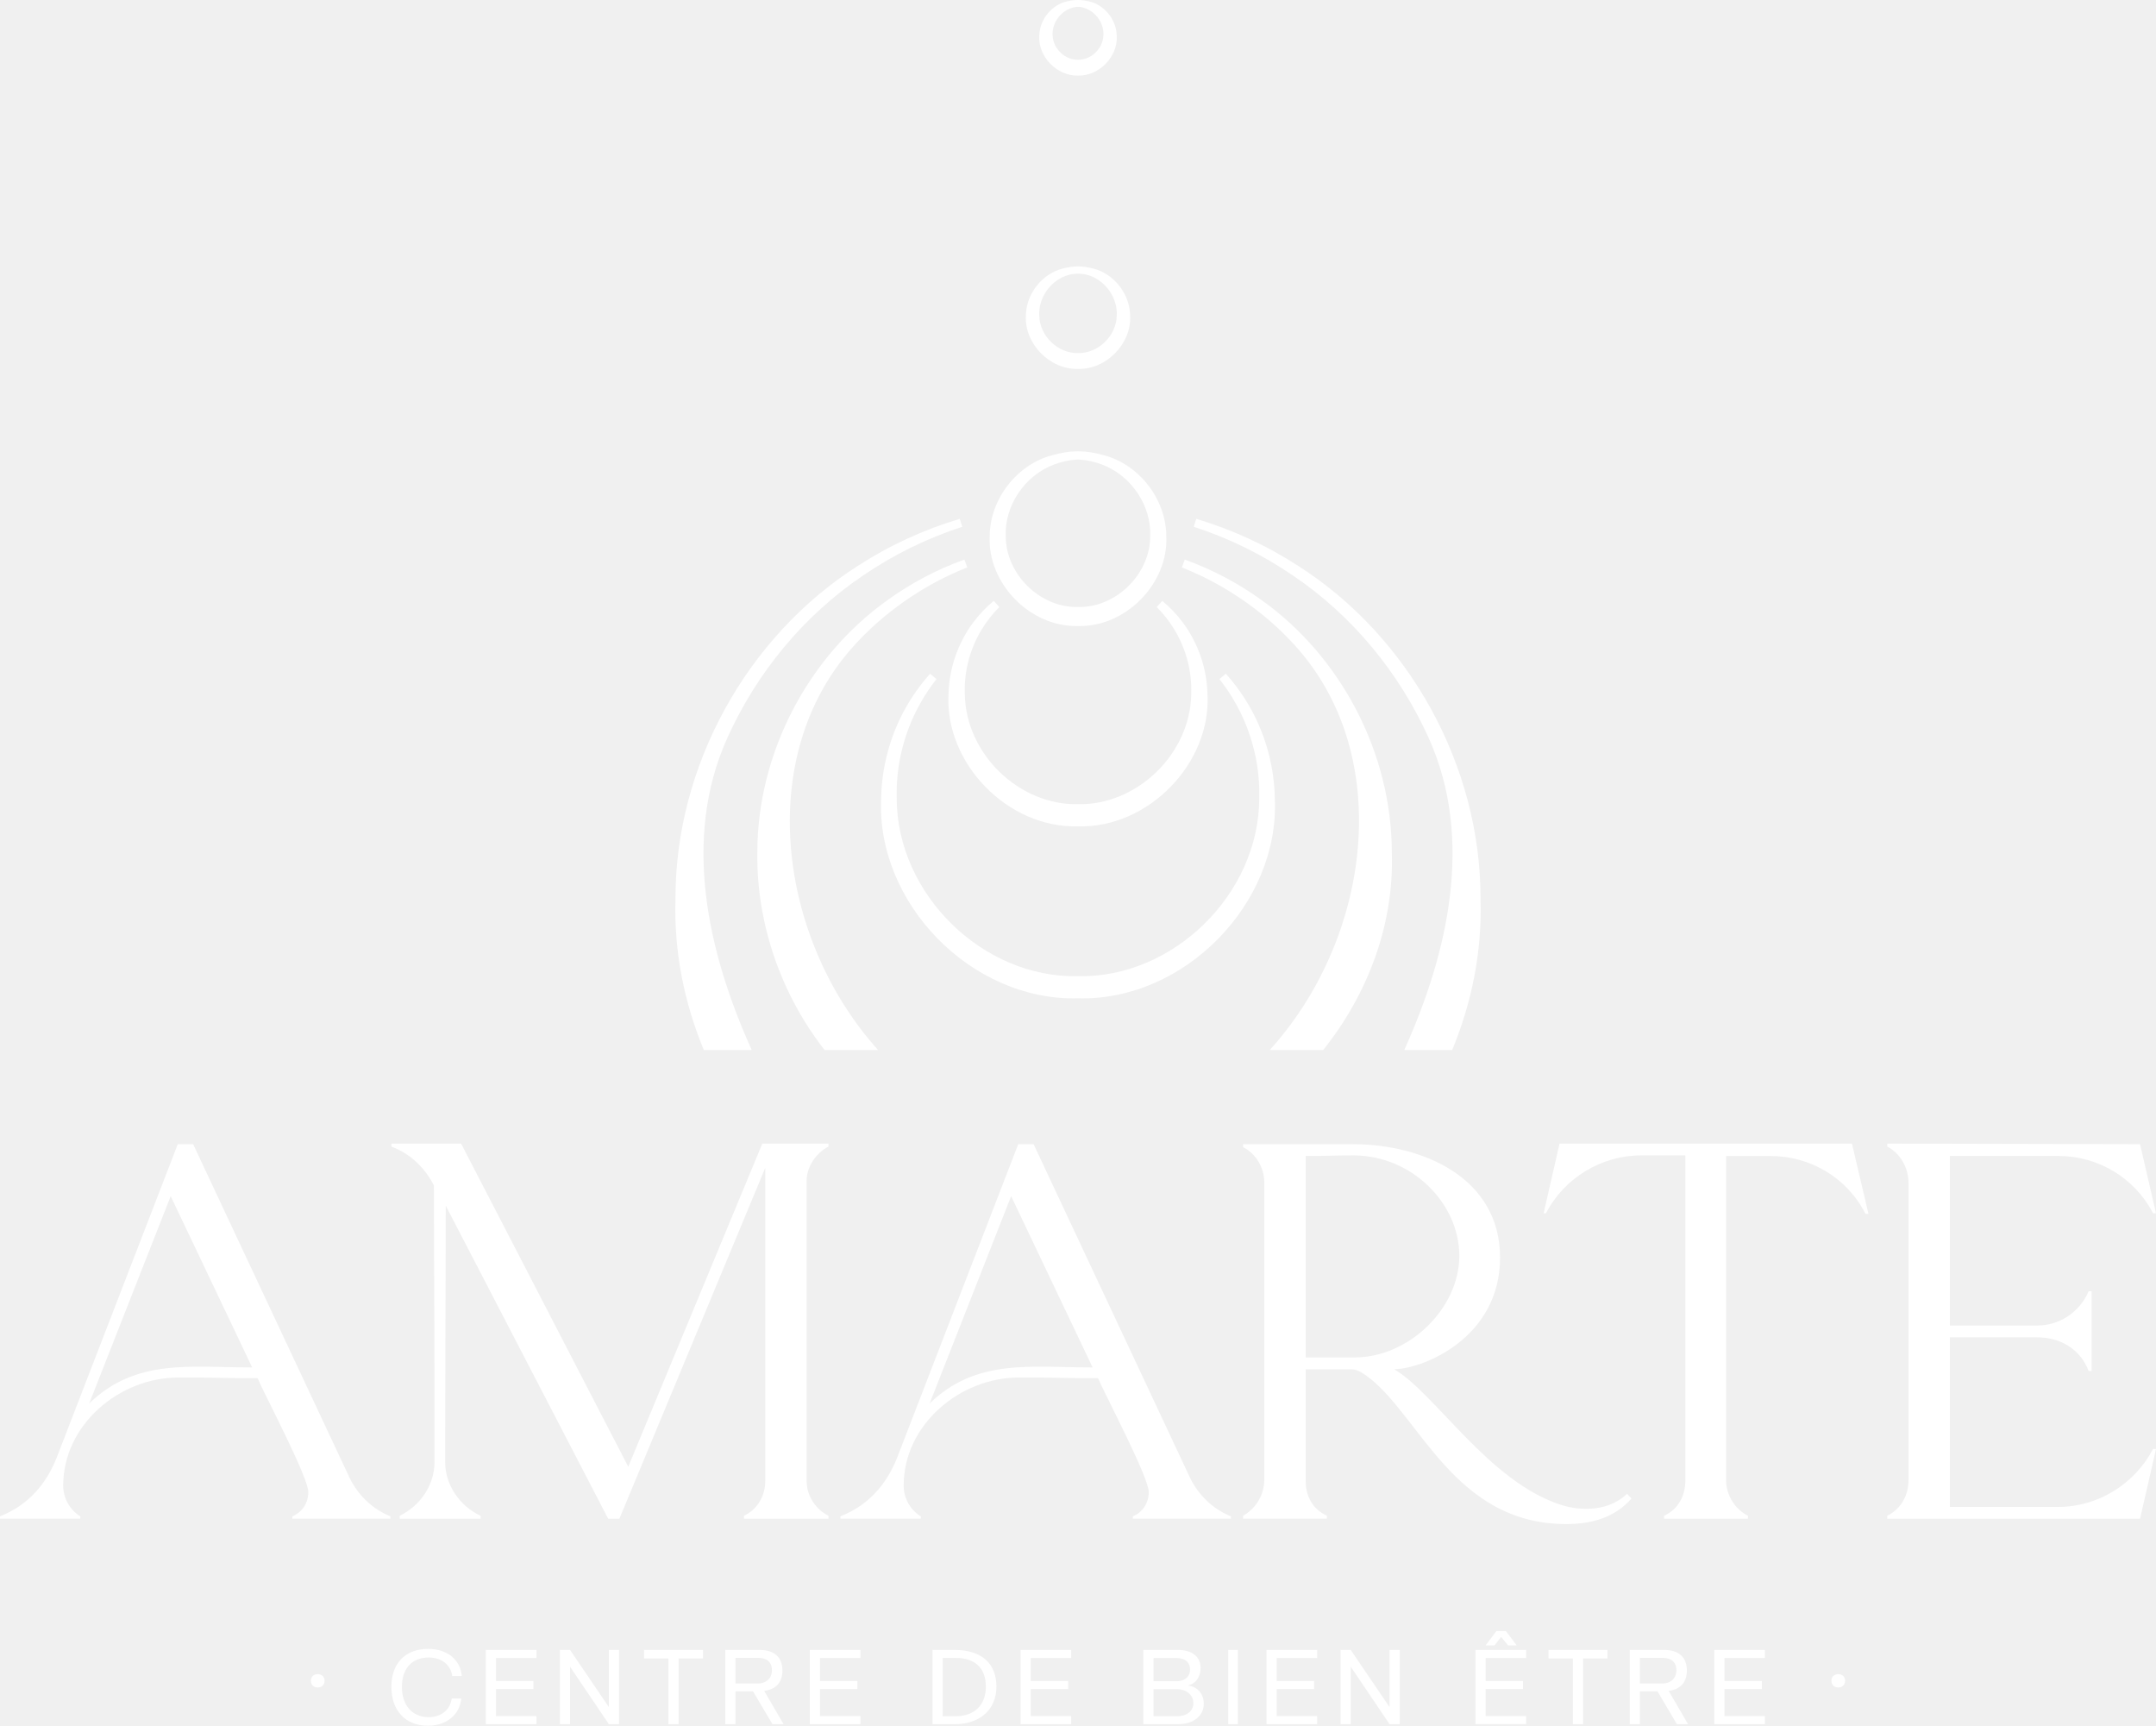
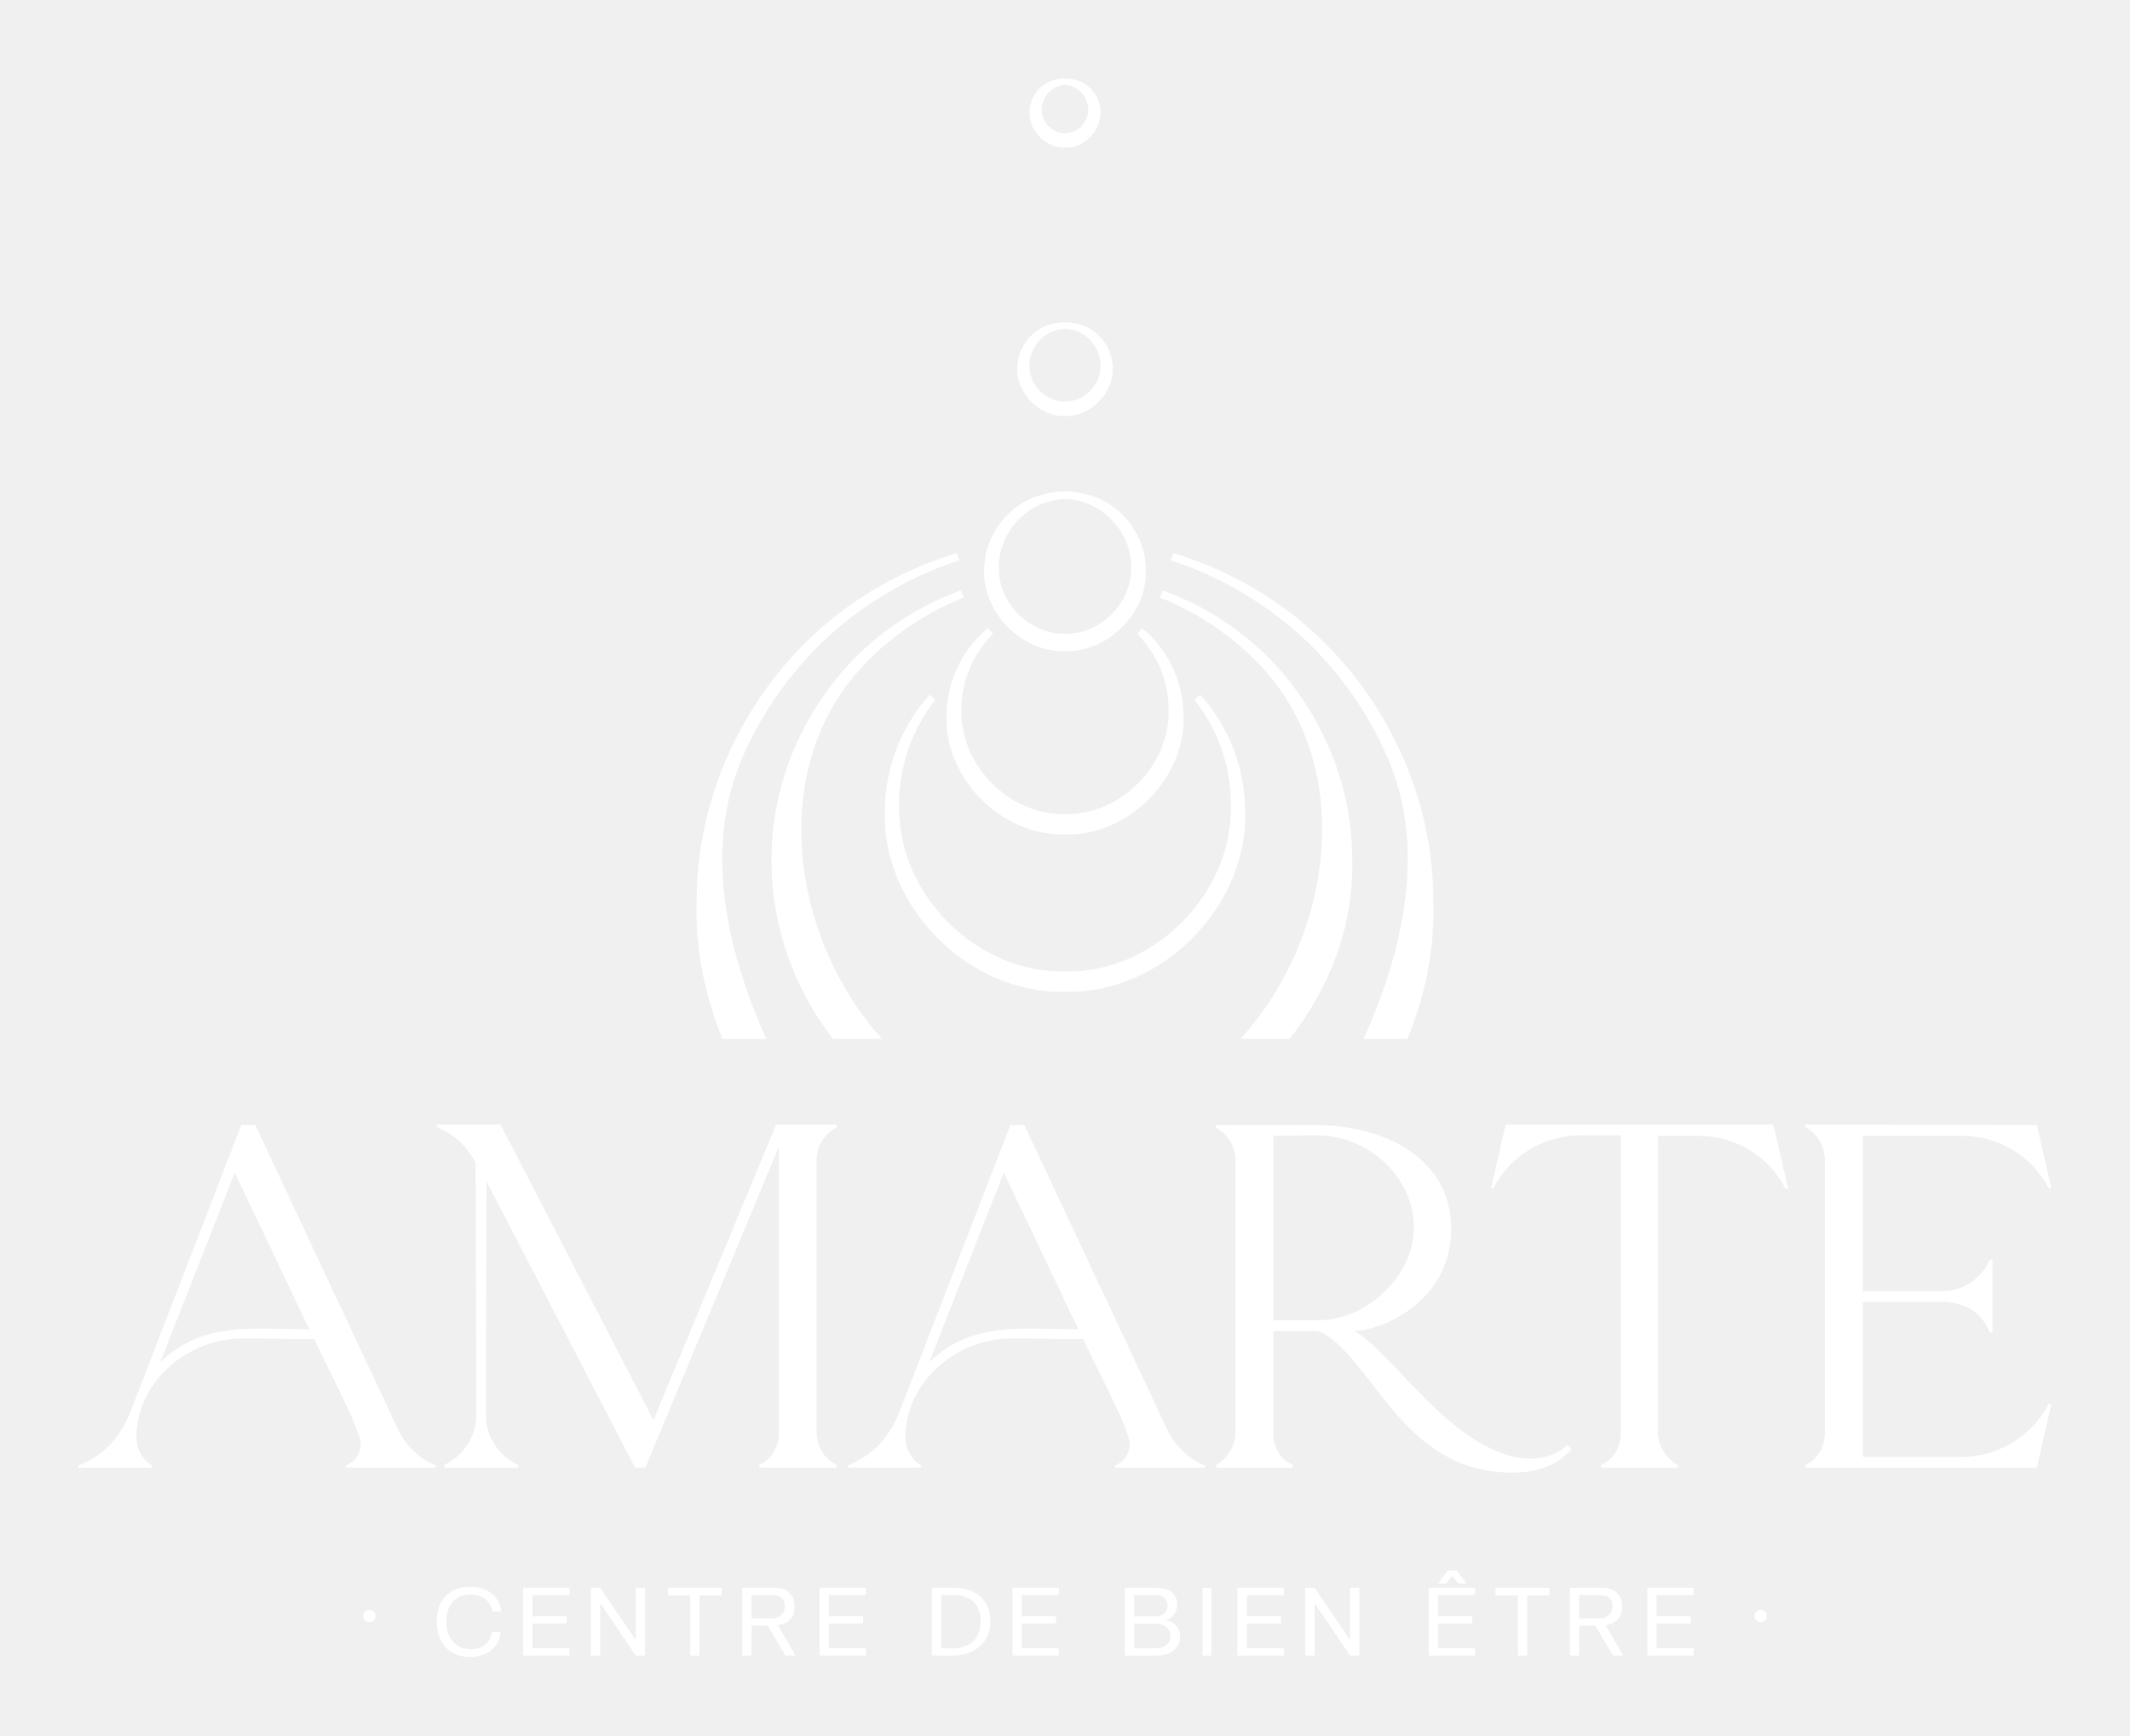
- <svg xmlns="http://www.w3.org/2000/svg" id="_Шар_1" data-name="Шар 1" viewBox="0 0 1004.4 803.8">
+ <svg xmlns="http://www.w3.org/2000/svg" id="_Шар_1" data-name="Шар 1" viewBox="-40 -40 1084.4 883.8">
  <defs>
    <style>
      .cls-1 {
        fill: #fff;
      }
    </style>
  </defs>
  <path class="cls-1" d="M448.27,245.36c-16.34,5.31-31.88,12.95-46.02,22.58-28.05,18.86-50.08,45.84-63.71,76.45-20.55,46.14-9.12,98.62,11.65,144.66h-22.31c-9.17-22.12-13.98-46.01-13.2-70.43-.13-61.8,33.19-121.97,84.75-154.92,14.76-9.58,30.88-17.03,47.7-22.03.38,1.23.77,2.47,1.15,3.7ZM450.62,264.28c-12.22,4.83-23.73,11.37-34.11,19.33-6.76,5.13-13.01,10.88-18.68,17.14-46.75,51.59-35.33,136.53,11.22,188.3h-24.92c-20.4-26.08-31.78-59.12-31.32-92.13.05-46.07,23.57-91.01,60.66-117.41,10.99-7.93,23.08-14.31,35.79-18.87.46,1.21.91,2.42,1.37,3.63ZM551.95,260.65c12.71,4.56,24.8,10.93,35.79,18.87,37.08,26.4,60.6,71.34,60.65,117.41,1.15,33.7-11.22,66.16-31.96,92.13h-24.91c46.95-51.67,58.65-136.91,11.65-188.53-5.61-6.17-11.79-11.84-18.47-16.91-10.38-7.96-21.89-14.5-34.12-19.33.46-1.21.91-2.42,1.37-3.63ZM557.28,241.66c16.82,5,32.93,12.45,47.69,22.03,51.55,32.95,84.87,93.13,84.75,154.92.78,24.42-4.03,48.31-13.2,70.43h-22.31c20.77-46.04,32.2-98.52,11.65-144.66-13.64-30.61-35.66-57.59-63.71-76.45-14.14-9.64-29.68-17.28-46.02-22.58.39-1.23.77-2.47,1.15-3.7ZM571.06,313.8c4.55,5.07,8.54,10.68,11.84,16.7,6.89,12.52,10.7,26.82,10.99,41.26,2.35,48.86-41.92,94.51-91.7,93.24-49.77,1.26-94.05-44.38-91.7-93.24.29-14.44,4.1-28.74,10.99-41.26,3.3-6.02,7.29-11.63,11.84-16.7.99.83,1.98,1.66,2.96,2.5-4.04,5.12-7.49,10.68-10.26,16.53-5.8,12.18-8.61,25.62-8.28,38.94.07,44.96,40.4,83.93,84.45,82.9,44.05,1.02,84.37-37.94,84.45-82.9.33-13.32-2.49-26.76-8.29-38.94-2.78-5.85-6.23-11.4-10.26-16.53.99-.84,1.98-1.67,2.96-2.5ZM541.46,279.87c3.62,2.99,6.89,6.44,9.7,10.25,6.98,9.41,11.05,21.13,11.36,33.08,1.82,32.15-27.36,62.55-60.32,61.7-32.96.84-62.14-29.55-60.32-61.7.32-11.95,4.38-23.67,11.36-33.08,2.82-3.81,6.09-7.26,9.71-10.25.87.96,1.74,1.91,2.6,2.87-3.1,3.1-5.81,6.55-8.08,10.24-5.62,9.12-8.38,19.76-8,30.22.36,28.07,25.48,51.98,52.74,51.36,27.26.62,52.38-23.29,52.74-51.36.37-10.46-2.39-21.09-8-30.22-2.26-3.69-4.98-7.14-8.08-10.24.87-.96,1.73-1.91,2.6-2.87ZM502.2,210.21c4.35,0,8.24.77,12.24,1.89,16.15,4.3,28.79,20.26,28.9,37.66,1.05,21.92-18.81,42.39-41.14,41.83-22.33.56-42.19-19.91-41.14-41.83.12-17.41,12.76-33.36,28.91-37.66,3.99-1.13,7.88-1.89,12.24-1.89ZM502.2,214.02c-3.75.18-7.43.94-10.89,2.24-13.97,5.09-23.36,19.32-22.78,33.5.09,17.92,16.15,33.37,33.66,32.97,17.51.41,33.58-15.05,33.66-32.97.58-14.18-8.81-28.41-22.77-33.5-3.45-1.3-7.13-2.06-10.89-2.24ZM502.2,124.08c2.44,0,4.77.4,7.11,1.01,9.43,2.33,17.03,11.6,17.18,21.88.75,12.95-11,25.21-24.29,24.87-13.29.34-25.04-11.92-24.29-24.87.16-10.28,7.75-19.55,17.18-21.88,2.34-.61,4.67-1.01,7.11-1.01ZM502.2,127.47c-1.86,0-4.1.34-5.98,1.1-7.62,2.99-12.5,10.81-12.08,18.41.2,9.61,8.79,17.69,18.06,17.48,9.27.21,17.86-7.87,18.06-17.48.42-7.6-4.46-15.43-12.08-18.41-1.89-.76-4.12-1.1-5.98-1.1ZM502.2,0c1.84.02,3.46.24,5.18.65,6.92,1.54,12.67,8.29,12.87,15.93.67,9.62-8.09,18.88-18.04,18.62-9.96.26-18.71-9-18.05-18.62.2-7.65,5.95-14.39,12.87-15.93,1.71-.41,3.34-.65,5.18-.65ZM502.2,3.17c-1.32,0-2.79.4-4.05.95-5.1,2.21-8.14,7.51-7.76,12.47.28,6.28,5.87,11.37,11.81,11.24,5.94.13,11.53-4.96,11.81-11.24.38-4.96-2.66-10.26-7.76-12.47-1.26-.55-2.56-.95-4.05-.95Z" />
  <path class="cls-1" d="M853.19,782.87c0-2.12,1.53-3.11,3.21-3.11s3.16,1.09,3.16,3.11-1.53,3.11-3.16,3.11-3.21-.99-3.21-3.11Z" />
  <path class="cls-1" d="M798.62,803.06v-34.56h23.6v3.75h-18.86v10.71h17.43v3.75h-17.43v12.59h18.86v3.75h-23.6Z" />
  <path class="cls-1" d="M763.98,772.16v11.95h10.66c2.87,0,6.32-1.73,6.32-6.17,0-3.85-2.42-5.77-6.56-5.77h-10.42ZM763.98,803.06h-4.74v-34.56h16c6.81,0,10.61,3.36,10.61,9.58,0,5.53-3.01,8.79-8.49,9.48l9.03,15.5h-5.18l-9.03-15.25h-8.2v15.25Z" />
  <path class="cls-1" d="M732.75,803.06v-30.61h-11.35v-3.95h27.45v3.95h-11.36v30.61h-4.74Z" />
  <path class="cls-1" d="M687.35,803.06v-34.56h23.6v3.75h-18.86v10.71h17.43v3.75h-17.43v12.59h18.86v3.75h-23.6ZM706.6,766.38h-4.05l-3.21-3.95-3.11,3.95h-4.15l5.03-6.67h4.44l5.04,6.67Z" />
  <path class="cls-1" d="M624.52,803.06v-34.56h4.74l18.07,26.61v-26.61h4.74v34.56h-4.74l-18.07-26.76v26.76h-4.74Z" />
  <path class="cls-1" d="M590.02,803.06v-34.56h23.6v3.75h-18.86v10.71h17.43v3.75h-17.43v12.59h18.86v3.75h-23.6Z" />
  <path class="cls-1" d="M572.2,803.06v-34.56h4.49v34.56h-4.49Z" />
  <path class="cls-1" d="M537.38,786.77v12.59h11.01c4.79,0,7.55-2.62,7.55-6.12,0-3.9-3.46-6.47-7.5-6.47h-11.06ZM537.38,772.26v10.81h10.96c2.71,0,6.07-1.48,6.07-5.48,0-3.35-2.37-5.33-6.32-5.33h-10.71ZM548.83,803.06h-16.19v-34.56h16.05c6.61,0,10.61,3.06,10.61,8.39,0,4.79-2.96,7.65-5.77,8.05v.15c3.41.35,7.26,3.01,7.26,8.49s-4.59,9.48-11.95,9.48Z" />
  <path class="cls-1" d="M475.45,803.06v-34.56h23.6v3.75h-18.86v10.71h17.43v3.75h-17.43v12.59h18.86v3.75h-23.6Z" />
  <path class="cls-1" d="M444.9,803.06h-10.47v-34.56h10.37c12.54,0,19.4,6.42,19.4,17.08s-7.7,17.48-19.3,17.48ZM439.18,772.21v27.15h6.07c8.54,0,14.02-5.03,14.02-13.77s-5.14-13.38-14.02-13.38h-6.07Z" />
  <path class="cls-1" d="M377.25,803.06v-34.56h23.6v3.75h-18.86v10.71h17.43v3.75h-17.43v12.59h18.86v3.75h-23.6Z" />
  <path class="cls-1" d="M342.62,772.16v11.95h10.66c2.86,0,6.32-1.73,6.32-6.17,0-3.85-2.42-5.77-6.57-5.77h-10.42ZM342.62,803.06h-4.74v-34.56h16c6.81,0,10.61,3.36,10.61,9.58,0,5.53-3.01,8.79-8.49,9.48l9.04,15.5h-5.18l-9.04-15.25h-8.19v15.25Z" />
  <path class="cls-1" d="M311.38,803.06v-30.61h-11.35v-3.95h27.45v3.95h-11.35v30.61h-4.74Z" />
  <path class="cls-1" d="M260.83,803.06v-34.56h4.74l18.07,26.61v-26.61h4.74v34.56h-4.74l-18.07-26.76v26.76h-4.74Z" />
  <path class="cls-1" d="M226.32,803.06v-34.56h23.6v3.75h-18.86v10.71h17.43v3.75h-17.43v12.59h18.86v3.75h-23.6Z" />
  <path class="cls-1" d="M199.37,803.8c-10.66,0-17.03-7.21-17.03-18.12s6.42-17.67,17.13-17.67c8.93,0,15.06,5.13,15.65,12.64h-4.44c-.74-5.38-5.08-8.64-11.01-8.64-7.9,0-12.44,5.33-12.44,13.72s4.69,14.07,12.49,14.07c5.63,0,9.97-3.21,10.71-8.69h4.44c-.59,7.26-6.66,12.69-15.5,12.69Z" />
  <path class="cls-1" d="M144.84,782.87c0-2.12,1.53-3.11,3.21-3.11s3.16,1.09,3.16,3.11-1.53,3.11-3.16,3.11-3.21-.99-3.21-3.11Z" />
  <path class="cls-1" d="M879.2,532.65l117.77.27,7.43,32.19h-1.38c-8.53-16.51-25.59-26.69-44.02-26.69h-50.63v78.97h40.72c10.46,0,19.81-6.33,23.94-15.96h1.38v37.15h-1.38c-3.85-10.18-13.21-15.68-23.94-15.68h-40.72v78.97h50.63c18.44,0,35.5-10.73,44.02-26.96h1.38l-7.43,32.47h-117.77v-1.38c6.61-3.3,9.91-9.63,9.91-16.78v-138.13c0-6.88-3.58-13.76-9.91-17.06v-1.38Z" />
  <path class="cls-1" d="M726.55,532.65h136.2l7.7,32.74h-1.38c-8.53-16.78-25.59-26.96-44.3-26.96h-20.64v151.06c0,6.88,4.13,13.48,10.18,16.51v1.38h-39.07v-1.38c6.61-3.02,9.91-9.35,9.91-16.51v-151.34h-20.64c-18.44,0-35.77,10.46-44.3,26.96h-1.1l7.43-32.47Z" />
  <path class="cls-1" d="M608.26,538.43v93.83h22.77c25.32,0,48.81-22.84,48.81-47.33s-22.03-46.5-48.81-46.78c-12.66,0-10.11.27-22.77.27ZM608.26,637.76v52c0,7.15,3.3,13.21,9.9,16.23v1.38h-39.07v-1.38c6.05-3.3,9.9-9.9,9.9-16.78v-138.4c0-6.88-3.85-13.48-9.9-16.51v-1.37h51.11c32.75,0,68.62,15.68,68.62,52.83s-35.43,51.73-49.29,52c19.04,11.19,43.95,52.24,77.52,63.11,10.46,3.39,23.05,2.58,30.92-5.1l2.07,2.18c-7.86,9-18.58,11.91-30.41,11.91-52.62,0-68.54-51.45-93.03-69.06-1.93-1.38-4.4-3.03-7.15-3.03h-21.19Z" />
  <path class="cls-1" d="M527.73,706.27c4.68-1.93,7.43-6.33,7.43-11.28,0-6.88-19.54-43.75-23.66-53.11h-9.35l-18.16-.27h-9.35c-27.52,0-53.66,22.01-53.66,50.35,0,5.78,3.03,11.28,7.98,14.31v1.1h-37.42v-1.1c13.21-5.23,21.74-15.13,26.69-28.07l56.13-145.28h7.15l72.92,155.46c3.85,7.98,10.73,14.58,18.99,17.88v1.1h-45.68v-1.1ZM509.02,636.93l-37.97-79.8-37.97,96.58c21.74-21.19,47.6-16.79,75.94-16.79Z" />
  <path class="cls-1" d="M214.81,532.65l77.87,150.51,62.46-150.51h30.82v1.38c-5.78,3.02-10.18,9.35-10.18,15.96v139.78c0,6.88,4.13,13.21,10.18,16.23v1.38h-39.35v-1.38c6.33-3.02,9.9-9.35,9.9-16.23v-145.83l-67.96,163.44h-5.23l-75.67-145.83c0,39.9-.27,79.52-.27,119.42,0,10.73,6.88,20.64,16.51,25.04v1.38h-37.7v-1.38c9.63-4.68,16.23-14.31,16.23-25.04v-32.19c0-32.19-.27-64.39-.27-96.58-4.13-8.25-11.01-14.86-19.81-18.16v-1.38h32.47Z" />
  <path class="cls-1" d="M136.2,706.27c4.68-1.93,7.43-6.33,7.43-11.28,0-6.88-19.54-43.75-23.66-53.11h-9.36l-18.16-.27h-9.36c-27.52,0-53.65,22.01-53.65,50.35,0,5.78,3.03,11.28,7.98,14.31v1.1H0v-1.1c13.21-5.23,21.73-15.13,26.69-28.07l56.13-145.28h7.15l72.92,155.46c3.85,7.98,10.73,14.58,18.98,17.88v1.1h-45.67v-1.1ZM117.49,636.93l-37.97-79.8-37.97,96.58c21.74-21.19,47.6-16.79,75.94-16.79Z" />
</svg>
